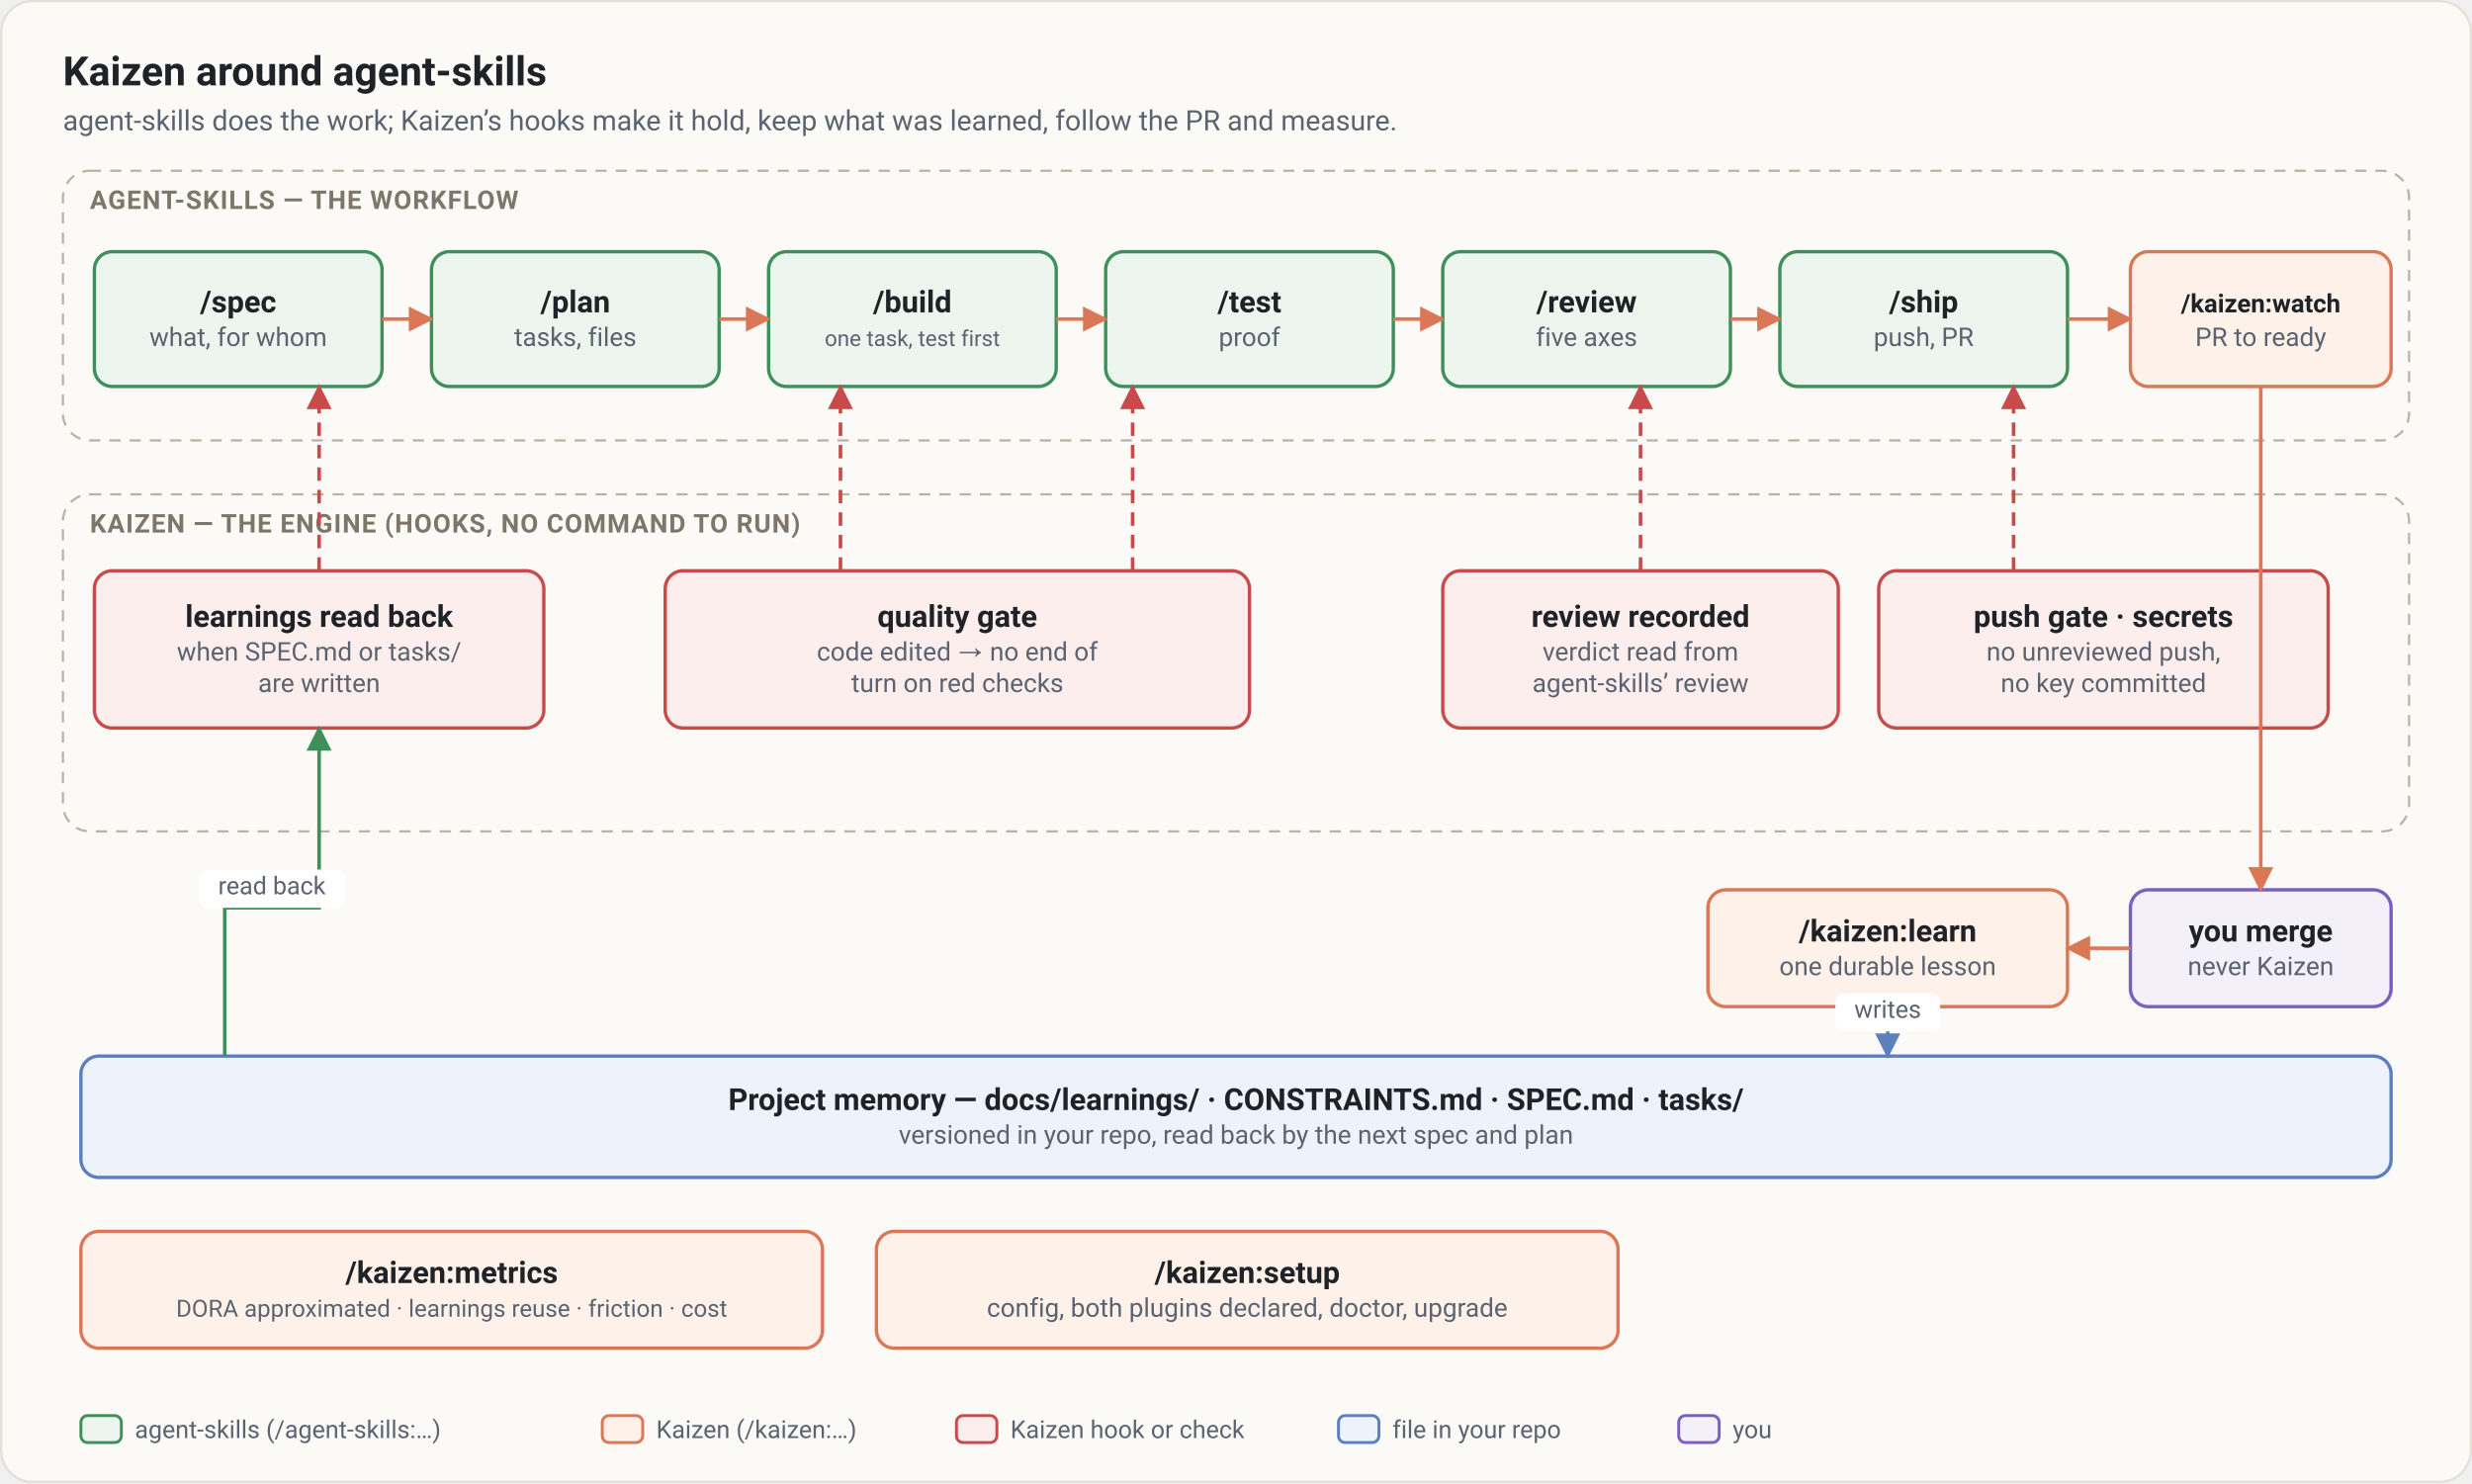
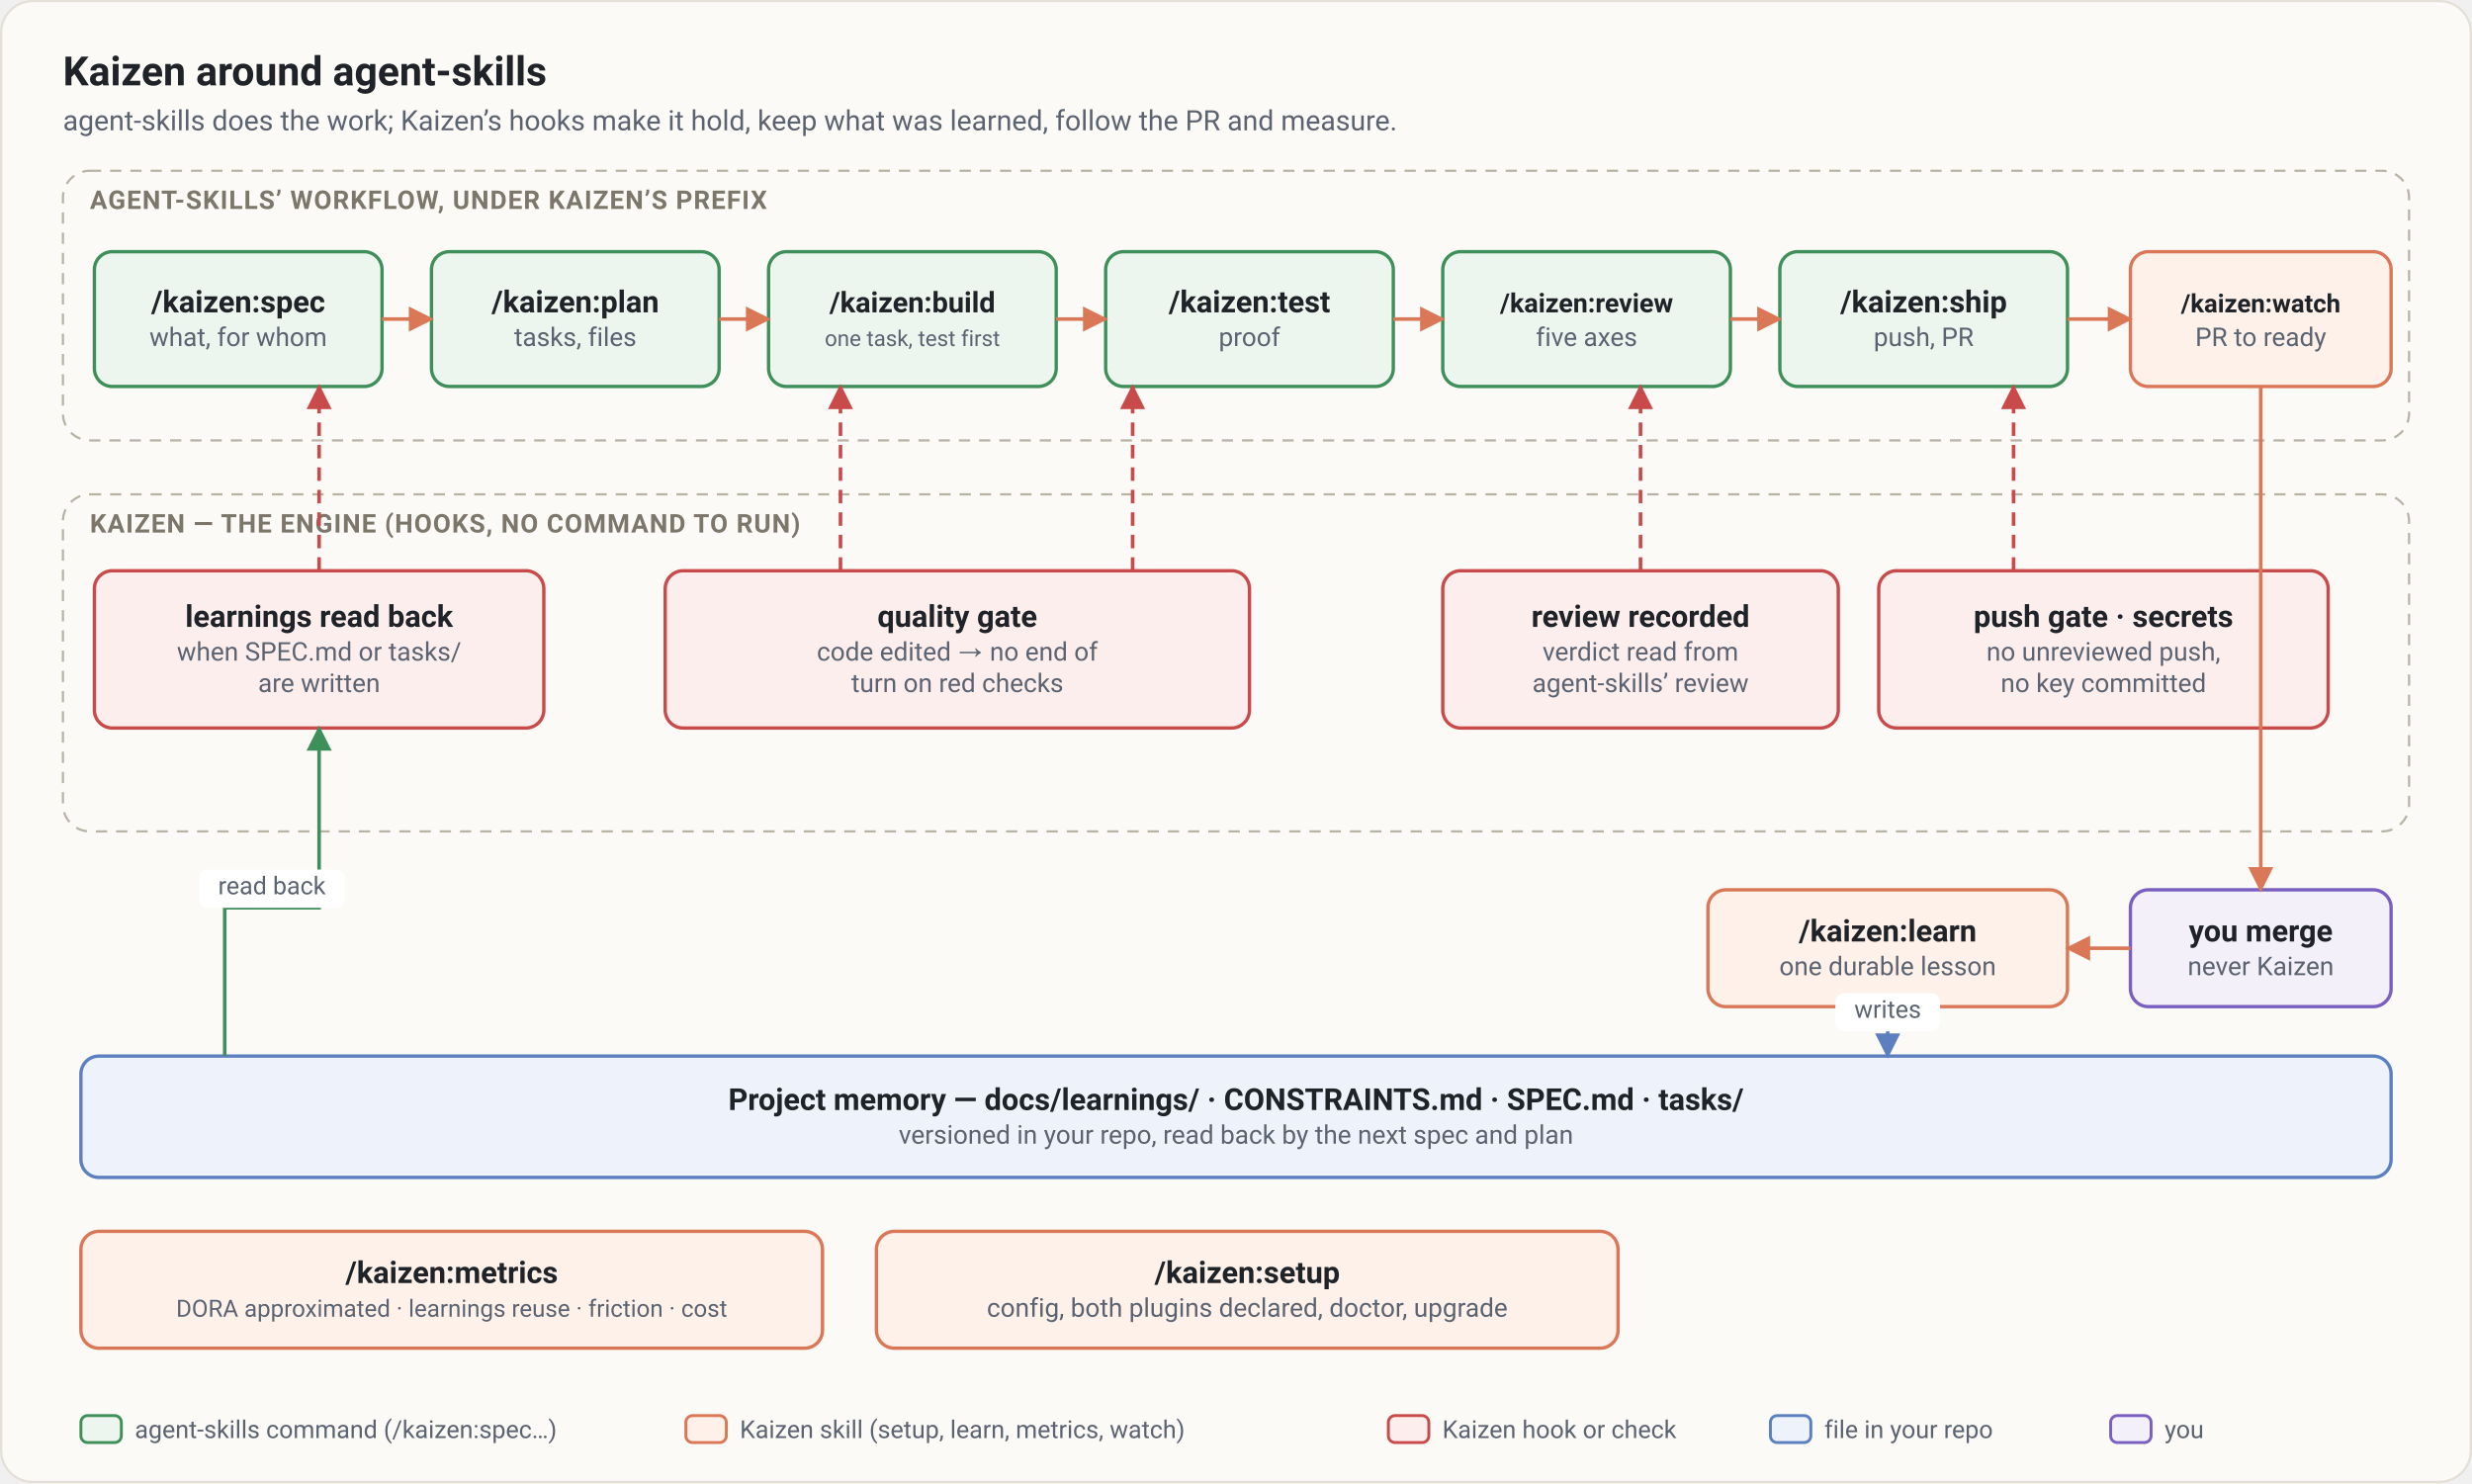
<svg xmlns="http://www.w3.org/2000/svg" width="1100" height="660" viewBox="0 0 1100 660" role="img" aria-labelledby="t d">
  <style>
  .bg { fill: #fbfaf7; stroke: #e4e0d8; }
  text { font-family: ui-sans-serif, system-ui, -apple-system, "Segoe UI", Roboto, Helvetica, Arial, sans-serif; fill: #1f2328; }
  .title { font-size: 18px; font-weight: 700; }
  .desc { font-size: 12.5px; fill: #5c6370; }
  .label { font-size: 13.5px; font-weight: 600; }
  .t12 { font-size: 12px; }
  .sub { font-size: 11.5px; fill: #5c6370; }
  .small { font-size: 11px; fill: #5c6370; }
  .edge { font-size: 11px; fill: #5c6370; }
  .mono { font-family: ui-monospace, SFMono-Regular, Menlo, Consolas, monospace; }
  .skill { fill: #fdf1ea; stroke: #d97757; }
  .artifact { fill: #edf2fb; stroke: #5b7fbf; }
  .gate { fill: #fdeeee; stroke: #c94a4a; }
  .agent { fill: #ecf6ef; stroke: #3f8f5a; }
  .outside { fill: #f3f0fa; stroke: #7a5fc0; }
  .state { fill: #fff8e1; stroke: #b8901c; }
  .plain { fill: #ffffff; stroke: #c9c4ba; }
  .region { fill: none; stroke: #b9b3a6; stroke-dasharray: 5 4; }
  .regionlabel { font-size: 11.5px; font-weight: 600; fill: #7d776b; letter-spacing: .04em; }
  .band { fill: #fff4dd; stroke: #d6a645; }
  .line { fill: none; stroke: #6e7681; stroke-width: 1.6; }
  .line.accent { stroke: #d97757; }
  .line.bad { stroke: #c94a4a; }
  .line.ok { stroke: #3f8f5a; }
  .line.blue { stroke: #5b7fbf; }
  .dashed { stroke-dasharray: 6 4; }
  .head { fill: #6e7681; }
  .head.accent { fill: #d97757; }
  .head.bad { fill: #c94a4a; }
  .head.ok { fill: #3f8f5a; }
  .head.blue { fill: #5b7fbf; }
  .pill { fill: #ffffff; stroke: none; }
  @media (prefers-color-scheme: dark) {
    .bg { fill: #161b22; stroke: #30363d; }
    text { fill: #e6edf3; }
    .desc, .sub, .small, .edge { fill: #9aa4b0; }
    .skill { fill: #3a2419; stroke: #e08b6c; }
    .artifact { fill: #1b2638; stroke: #7c9fd8; }
    .gate { fill: #3a1d1f; stroke: #e06c6c; }
    .agent { fill: #18301f; stroke: #5fb07a; }
    .outside { fill: #271f3d; stroke: #a08ae0; }
    .state { fill: #33290f; stroke: #d6b043; }
    .plain { fill: #1f2630; stroke: #4a525d; }
    .region { stroke: #5a6270; }
    .regionlabel { fill: #a39d90; }
    .band { fill: #33290f; stroke: #c99a3b; }
    .line { stroke: #9aa4b0; }
    .line.accent { stroke: #e08b6c; }
    .line.bad { stroke: #e06c6c; }
    .line.ok { stroke: #5fb07a; }
    .line.blue { stroke: #7c9fd8; }
    .head { fill: #9aa4b0; }
    .head.accent { fill: #e08b6c; }
    .head.bad { fill: #e06c6c; }
    .head.ok { fill: #5fb07a; }
    .head.blue { fill: #7c9fd8; }
    .pill { fill: #161b22; }
  }
</style>
  <defs>
    <marker id="h-default" viewBox="0 0 10 10" refX="9" refY="5" markerWidth="7" markerHeight="7" orient="auto-start-reverse">
      <path class="head" d="M0,0 L10,5 L0,10 z" />
    </marker>
    <marker id="s-default" viewBox="0 0 10 10" refX="9" refY="5" markerWidth="7" markerHeight="7" orient="auto-start-reverse">
      <path class="head" d="M0,0 L10,5 L0,10 z" />
    </marker>
    <marker id="h-accent" viewBox="0 0 10 10" refX="9" refY="5" markerWidth="7" markerHeight="7" orient="auto-start-reverse">
      <path class="head accent" d="M0,0 L10,5 L0,10 z" />
    </marker>
    <marker id="s-accent" viewBox="0 0 10 10" refX="9" refY="5" markerWidth="7" markerHeight="7" orient="auto-start-reverse">
      <path class="head accent" d="M0,0 L10,5 L0,10 z" />
    </marker>
    <marker id="h-bad" viewBox="0 0 10 10" refX="9" refY="5" markerWidth="7" markerHeight="7" orient="auto-start-reverse">
      <path class="head bad" d="M0,0 L10,5 L0,10 z" />
    </marker>
    <marker id="s-bad" viewBox="0 0 10 10" refX="9" refY="5" markerWidth="7" markerHeight="7" orient="auto-start-reverse">
      <path class="head bad" d="M0,0 L10,5 L0,10 z" />
    </marker>
    <marker id="h-ok" viewBox="0 0 10 10" refX="9" refY="5" markerWidth="7" markerHeight="7" orient="auto-start-reverse">
      <path class="head ok" d="M0,0 L10,5 L0,10 z" />
    </marker>
    <marker id="s-ok" viewBox="0 0 10 10" refX="9" refY="5" markerWidth="7" markerHeight="7" orient="auto-start-reverse">
      <path class="head ok" d="M0,0 L10,5 L0,10 z" />
    </marker>
    <marker id="h-blue" viewBox="0 0 10 10" refX="9" refY="5" markerWidth="7" markerHeight="7" orient="auto-start-reverse">
      <path class="head blue" d="M0,0 L10,5 L0,10 z" />
    </marker>
    <marker id="s-blue" viewBox="0 0 10 10" refX="9" refY="5" markerWidth="7" markerHeight="7" orient="auto-start-reverse">
      <path class="head blue" d="M0,0 L10,5 L0,10 z" />
    </marker>
  </defs>
  <rect class="bg" x="0.5" y="0.5" width="1099" height="659" rx="14" />
  <text class="title" x="28" y="38">Kaizen around agent-skills</text>
  <text class="desc" x="28" y="58">agent-skills does the work; Kaizen’s hooks make it hold, keep what was learned, follow the PR and measure.</text>
  <rect class="region" x="28" y="76" width="1044" height="120" rx="12" />
-   <text class="regionlabel" x="40" y="93">AGENT-SKILLS — THE WORKFLOW</text>
+   <text class="regionlabel" x="40" y="93">AGENT-SKILLS’ WORKFLOW, UNDER KAIZEN’S PREFIX</text>
  <rect class="agent" x="42" y="112" width="128" height="60" rx="8" stroke-width="1.5" />
-   <text class="label" x="106" y="139" text-anchor="middle">/spec</text>
+   <text class="label" x="106" y="139" text-anchor="middle">/kaizen:spec</text>
  <text class="sub" x="106" y="154" text-anchor="middle">what, for whom</text>
  <rect class="agent" x="192" y="112" width="128" height="60" rx="8" stroke-width="1.5" />
-   <text class="label" x="256" y="139" text-anchor="middle">/plan</text>
+   <text class="label" x="256" y="139" text-anchor="middle">/kaizen:plan</text>
  <text class="sub" x="256" y="154" text-anchor="middle">tasks, files</text>
  <rect class="agent" x="342" y="112" width="128" height="60" rx="8" stroke-width="1.5" />
-   <text class="label" x="406" y="139" text-anchor="middle">/build</text>
+   <text class="label" x="406" y="139" text-anchor="middle" style="font-size:12.7px">/kaizen:build</text>
  <text class="sub" x="406" y="154" text-anchor="middle" style="font-size:9.8px">one task, test first</text>
  <rect class="agent" x="492" y="112" width="128" height="60" rx="8" stroke-width="1.5" />
-   <text class="label" x="556" y="139" text-anchor="middle">/test</text>
+   <text class="label" x="556" y="139" text-anchor="middle">/kaizen:test</text>
  <text class="sub" x="556" y="154" text-anchor="middle">proof</text>
  <rect class="agent" x="642" y="112" width="128" height="60" rx="8" stroke-width="1.5" />
-   <text class="label" x="706" y="139" text-anchor="middle">/review</text>
+   <text class="label" x="706" y="139" text-anchor="middle" style="font-size:11.8px">/kaizen:review</text>
  <text class="sub" x="706" y="154" text-anchor="middle">five axes</text>
  <rect class="agent" x="792" y="112" width="128" height="60" rx="8" stroke-width="1.5" />
-   <text class="label" x="856" y="139" text-anchor="middle">/ship</text>
+   <text class="label" x="856" y="139" text-anchor="middle">/kaizen:ship</text>
  <text class="sub" x="856" y="154" text-anchor="middle">push, PR</text>
  <path class="line accent" d="M170,142 L192,142" marker-end="url(#h-accent)" />
  <path class="line accent" d="M320,142 L342,142" marker-end="url(#h-accent)" />
  <path class="line accent" d="M470,142 L492,142" marker-end="url(#h-accent)" />
  <path class="line accent" d="M620,142 L642,142" marker-end="url(#h-accent)" />
  <path class="line accent" d="M770,142 L792,142" marker-end="url(#h-accent)" />
  <rect class="skill" x="948" y="112" width="116" height="60" rx="8" stroke-width="1.5" />
  <text class="label" x="1006" y="139" text-anchor="middle" style="font-size:11.3px">/kaizen:watch</text>
  <text class="sub" x="1006" y="154" text-anchor="middle">PR to ready</text>
  <path class="line accent" d="M920,142 L948,142" marker-end="url(#h-accent)" />
  <rect class="region" x="28" y="220" width="1044" height="150" rx="12" />
  <text class="regionlabel" x="40" y="237">KAIZEN — THE ENGINE (HOOKS, NO COMMAND TO RUN)</text>
  <rect class="gate" x="42" y="254" width="200" height="70" rx="8" stroke-width="1.5" />
  <text class="label" x="142" y="279" text-anchor="middle">learnings read back</text>
  <text class="sub" x="142" y="294" text-anchor="middle">when SPEC.md or tasks/</text>
  <text class="sub" x="142" y="308" text-anchor="middle">are written</text>
  <rect class="gate" x="296" y="254" width="260" height="70" rx="8" stroke-width="1.5" />
  <text class="label" x="426" y="279" text-anchor="middle">quality gate</text>
  <text class="sub" x="426" y="294" text-anchor="middle">code edited → no end of</text>
  <text class="sub" x="426" y="308" text-anchor="middle">turn on red checks</text>
  <rect class="gate" x="642" y="254" width="176" height="70" rx="8" stroke-width="1.5" />
  <text class="label" x="730" y="279" text-anchor="middle">review recorded</text>
  <text class="sub" x="730" y="294" text-anchor="middle">verdict read from</text>
  <text class="sub" x="730" y="308" text-anchor="middle">agent-skills’ review</text>
  <rect class="gate" x="836" y="254" width="200" height="70" rx="8" stroke-width="1.5" />
  <text class="label" x="936" y="279" text-anchor="middle">push gate · secrets</text>
  <text class="sub" x="936" y="294" text-anchor="middle">no unreviewed push,</text>
  <text class="sub" x="936" y="308" text-anchor="middle">no key committed</text>
  <path class="line bad dashed" d="M142,254 L142,172" marker-end="url(#h-bad)" />
  <path class="line bad dashed" d="M374,254 L374,172" marker-end="url(#h-bad)" />
  <path class="line bad dashed" d="M504,254 L504,172" marker-end="url(#h-bad)" />
  <path class="line bad dashed" d="M730,254 L730,172" marker-end="url(#h-bad)" />
  <path class="line bad dashed" d="M896,254 L896,172" marker-end="url(#h-bad)" />
  <rect class="outside" x="948" y="396" width="116" height="52" rx="8" stroke-width="1.5" />
  <text class="label" x="1006" y="419" text-anchor="middle">you merge</text>
  <text class="sub" x="1006" y="434" text-anchor="middle">never Kaizen</text>
  <path class="line accent" d="M1006,172 L1006,236 L1006,380 L1006,396" marker-end="url(#h-accent)" />
  <rect class="skill" x="760" y="396" width="160" height="52" rx="8" stroke-width="1.5" />
  <text class="label" x="840" y="419" text-anchor="middle">/kaizen:learn</text>
  <text class="sub" x="840" y="434" text-anchor="middle">one durable lesson</text>
  <path class="line accent" d="M948,422 L920,422" marker-end="url(#h-accent)" />
  <rect class="artifact" x="36" y="470" width="1028" height="54" rx="8" stroke-width="1.5" />
  <text class="label" x="550" y="494" text-anchor="middle">Project memory — docs/learnings/ · CONSTRAINTS.md · SPEC.md · tasks/</text>
  <text class="sub" x="550" y="509" text-anchor="middle">versioned in your repo, read back by the next spec and plan</text>
  <path class="line blue" d="M840,448 L840,470" marker-end="url(#h-blue)" />
  <rect class="pill" x="816.7" y="442" width="46.6" height="17" rx="4" />
  <text class="edge" x="840" y="453" text-anchor="middle">writes</text>
  <path class="line ok" d="M100,470 L100,404 L142,404 L142,324" marker-end="url(#h-ok)" />
  <rect class="pill" x="88.55" y="387" width="64.9" height="17" rx="4" />
  <text class="edge" x="121" y="398" text-anchor="middle">read back</text>
  <rect class="skill" x="36" y="548" width="330" height="52" rx="8" stroke-width="1.5" />
  <text class="label" x="201" y="571" text-anchor="middle">/kaizen:metrics</text>
  <text class="sub" x="201" y="586" text-anchor="middle" style="font-size:10.6px">DORA approximated · learnings reuse · friction · cost</text>
  <rect class="skill" x="390" y="548" width="330" height="52" rx="8" stroke-width="1.5" />
  <text class="label" x="555" y="571" text-anchor="middle">/kaizen:setup</text>
  <text class="sub" x="555" y="586" text-anchor="middle">config, both plugins declared, doctor, upgrade</text>
  <rect class="agent" x="36" y="630" width="18" height="12" rx="3" stroke-width="1.3" />
-   <text class="small" x="60" y="640">agent-skills (/agent-skills:…)</text>
-   <rect class="skill" x="268" y="630" width="18" height="12" rx="3" stroke-width="1.3" />
-   <text class="small" x="292" y="640">Kaizen (/kaizen:…)</text>
-   <rect class="gate" x="425.6" y="630" width="18" height="12" rx="3" stroke-width="1.3" />
-   <text class="small" x="449.6" y="640">Kaizen hook or check</text>
-   <rect class="artifact" x="595.6" y="630" width="18" height="12" rx="3" stroke-width="1.3" />
-   <text class="small" x="619.6" y="640">file in your repo</text>
-   <rect class="outside" x="747" y="630" width="18" height="12" rx="3" stroke-width="1.3" />
-   <text class="small" x="771" y="640">you</text>
+   <text class="small" x="60" y="640">agent-skills command (/kaizen:spec…)</text>
+   <rect class="skill" x="305.2" y="630" width="18" height="12" rx="3" stroke-width="1.3" />
+   <text class="small" x="329.2" y="640">Kaizen skill (setup, learn, metrics, watch)</text>
+   <rect class="gate" x="617.8" y="630" width="18" height="12" rx="3" stroke-width="1.3" />
+   <text class="small" x="641.8" y="640">Kaizen hook or check</text>
+   <rect class="artifact" x="787.8" y="630" width="18" height="12" rx="3" stroke-width="1.3" />
+   <text class="small" x="811.8" y="640">file in your repo</text>
+   <rect class="outside" x="939.2" y="630" width="18" height="12" rx="3" stroke-width="1.3" />
+   <text class="small" x="963.2" y="640">you</text>
</svg>
